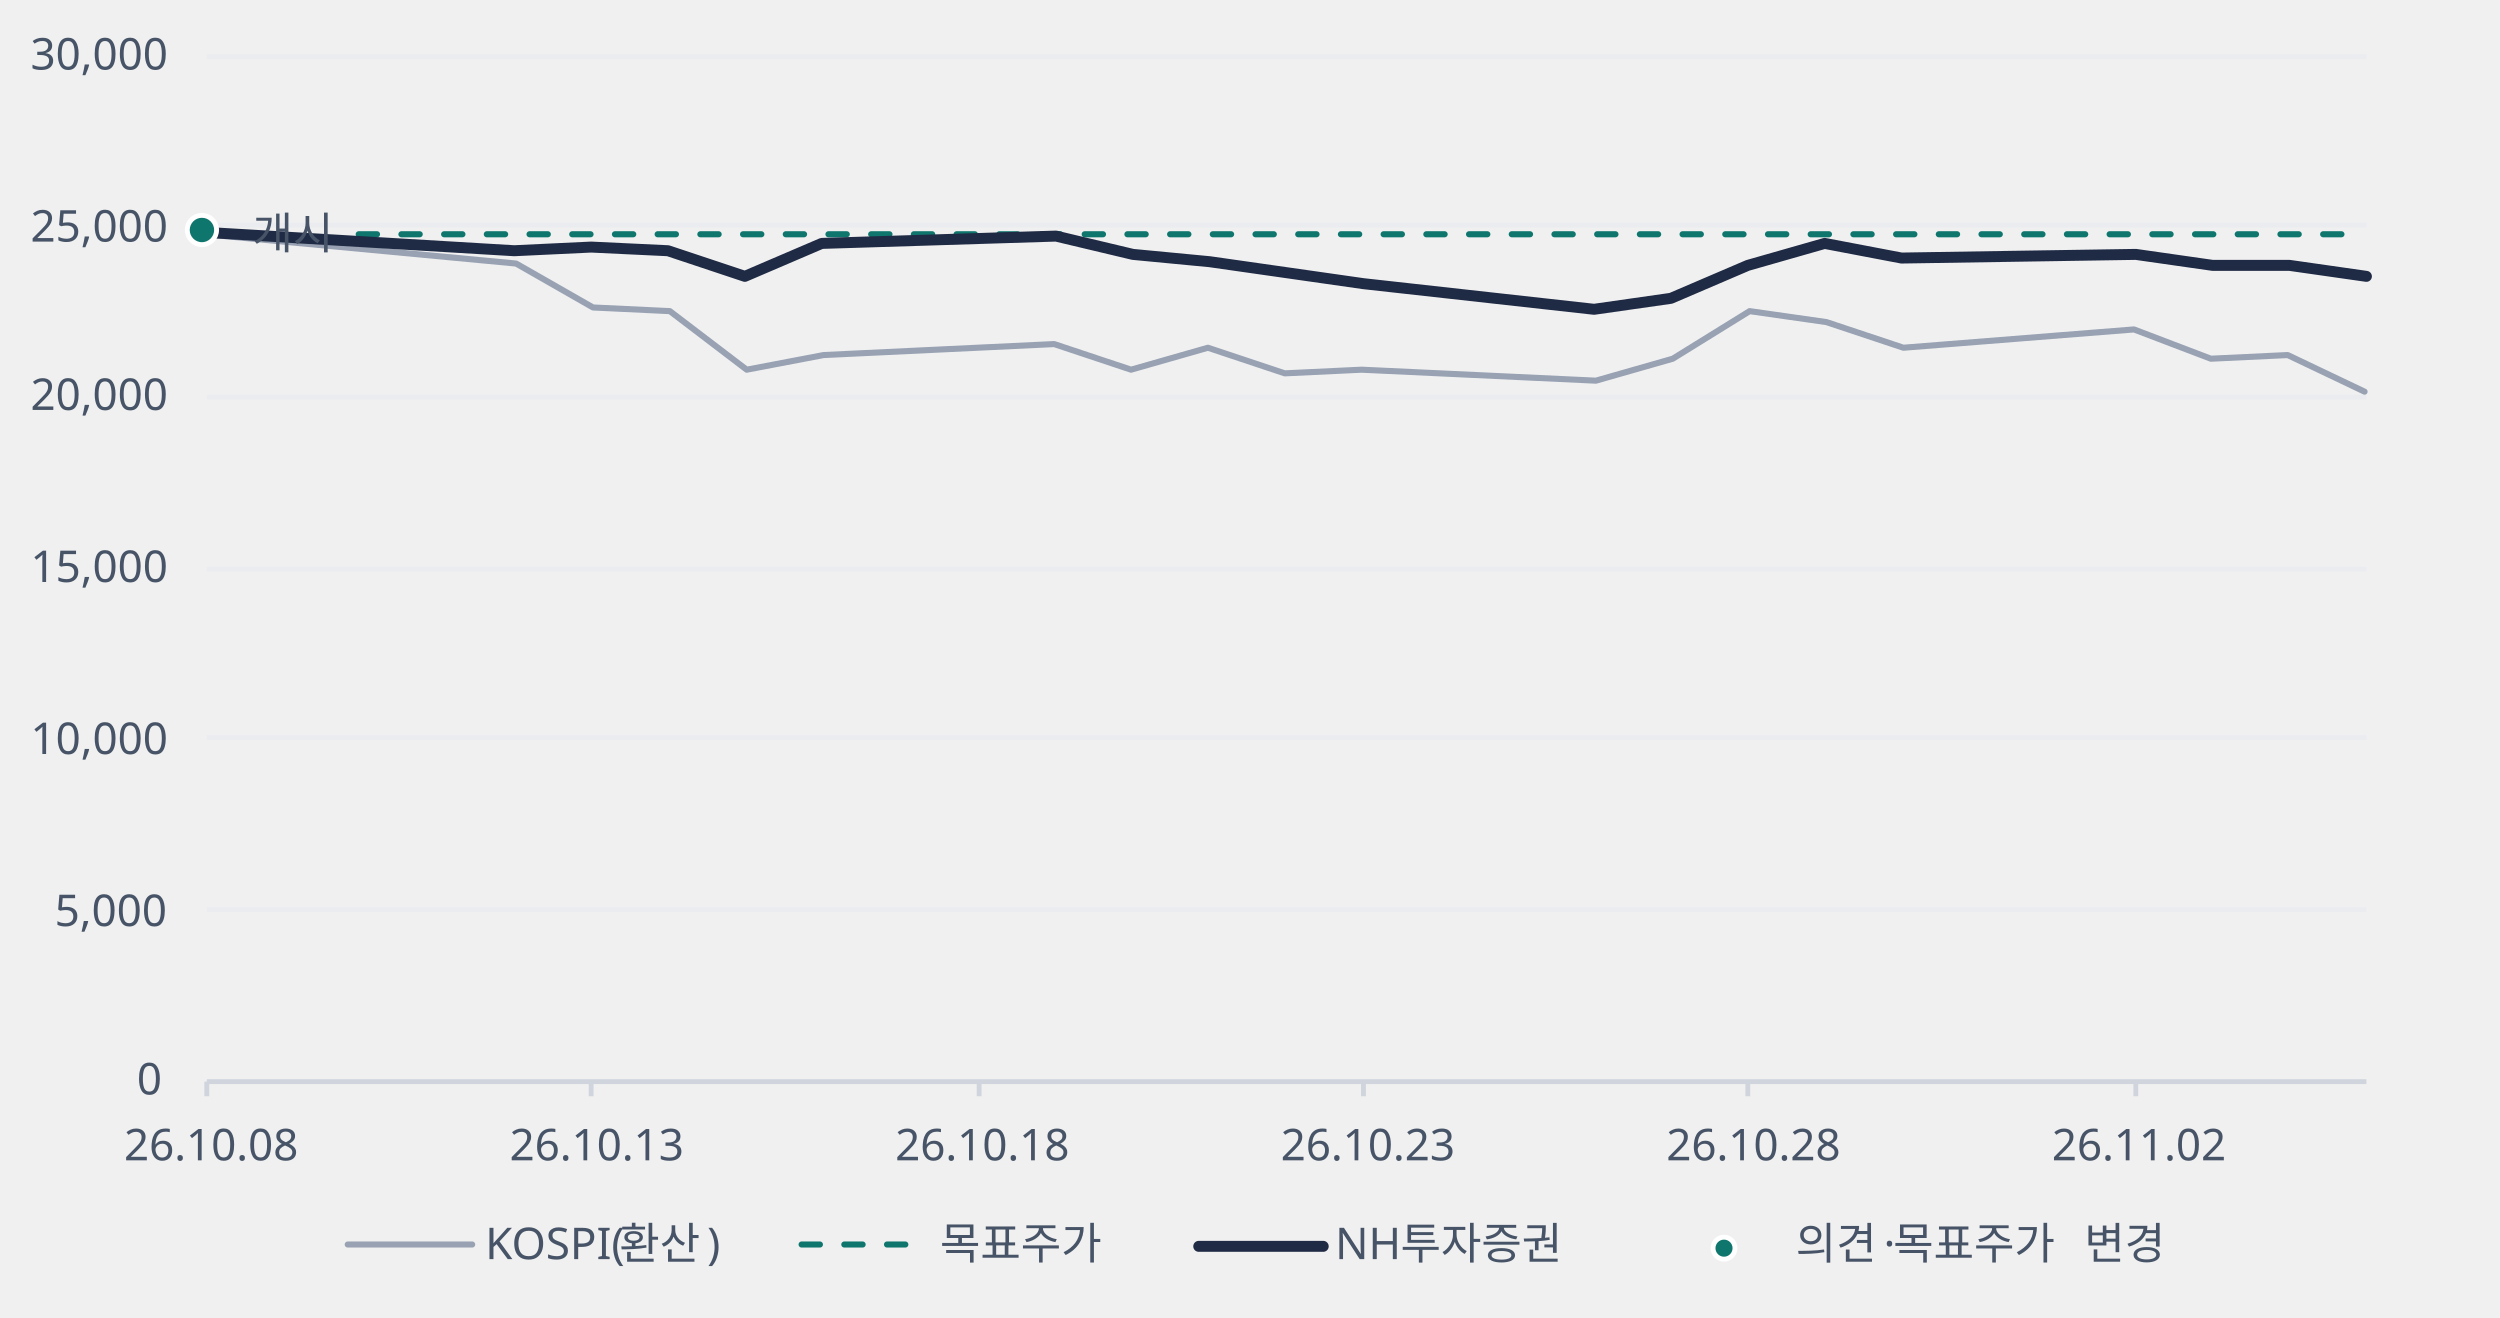
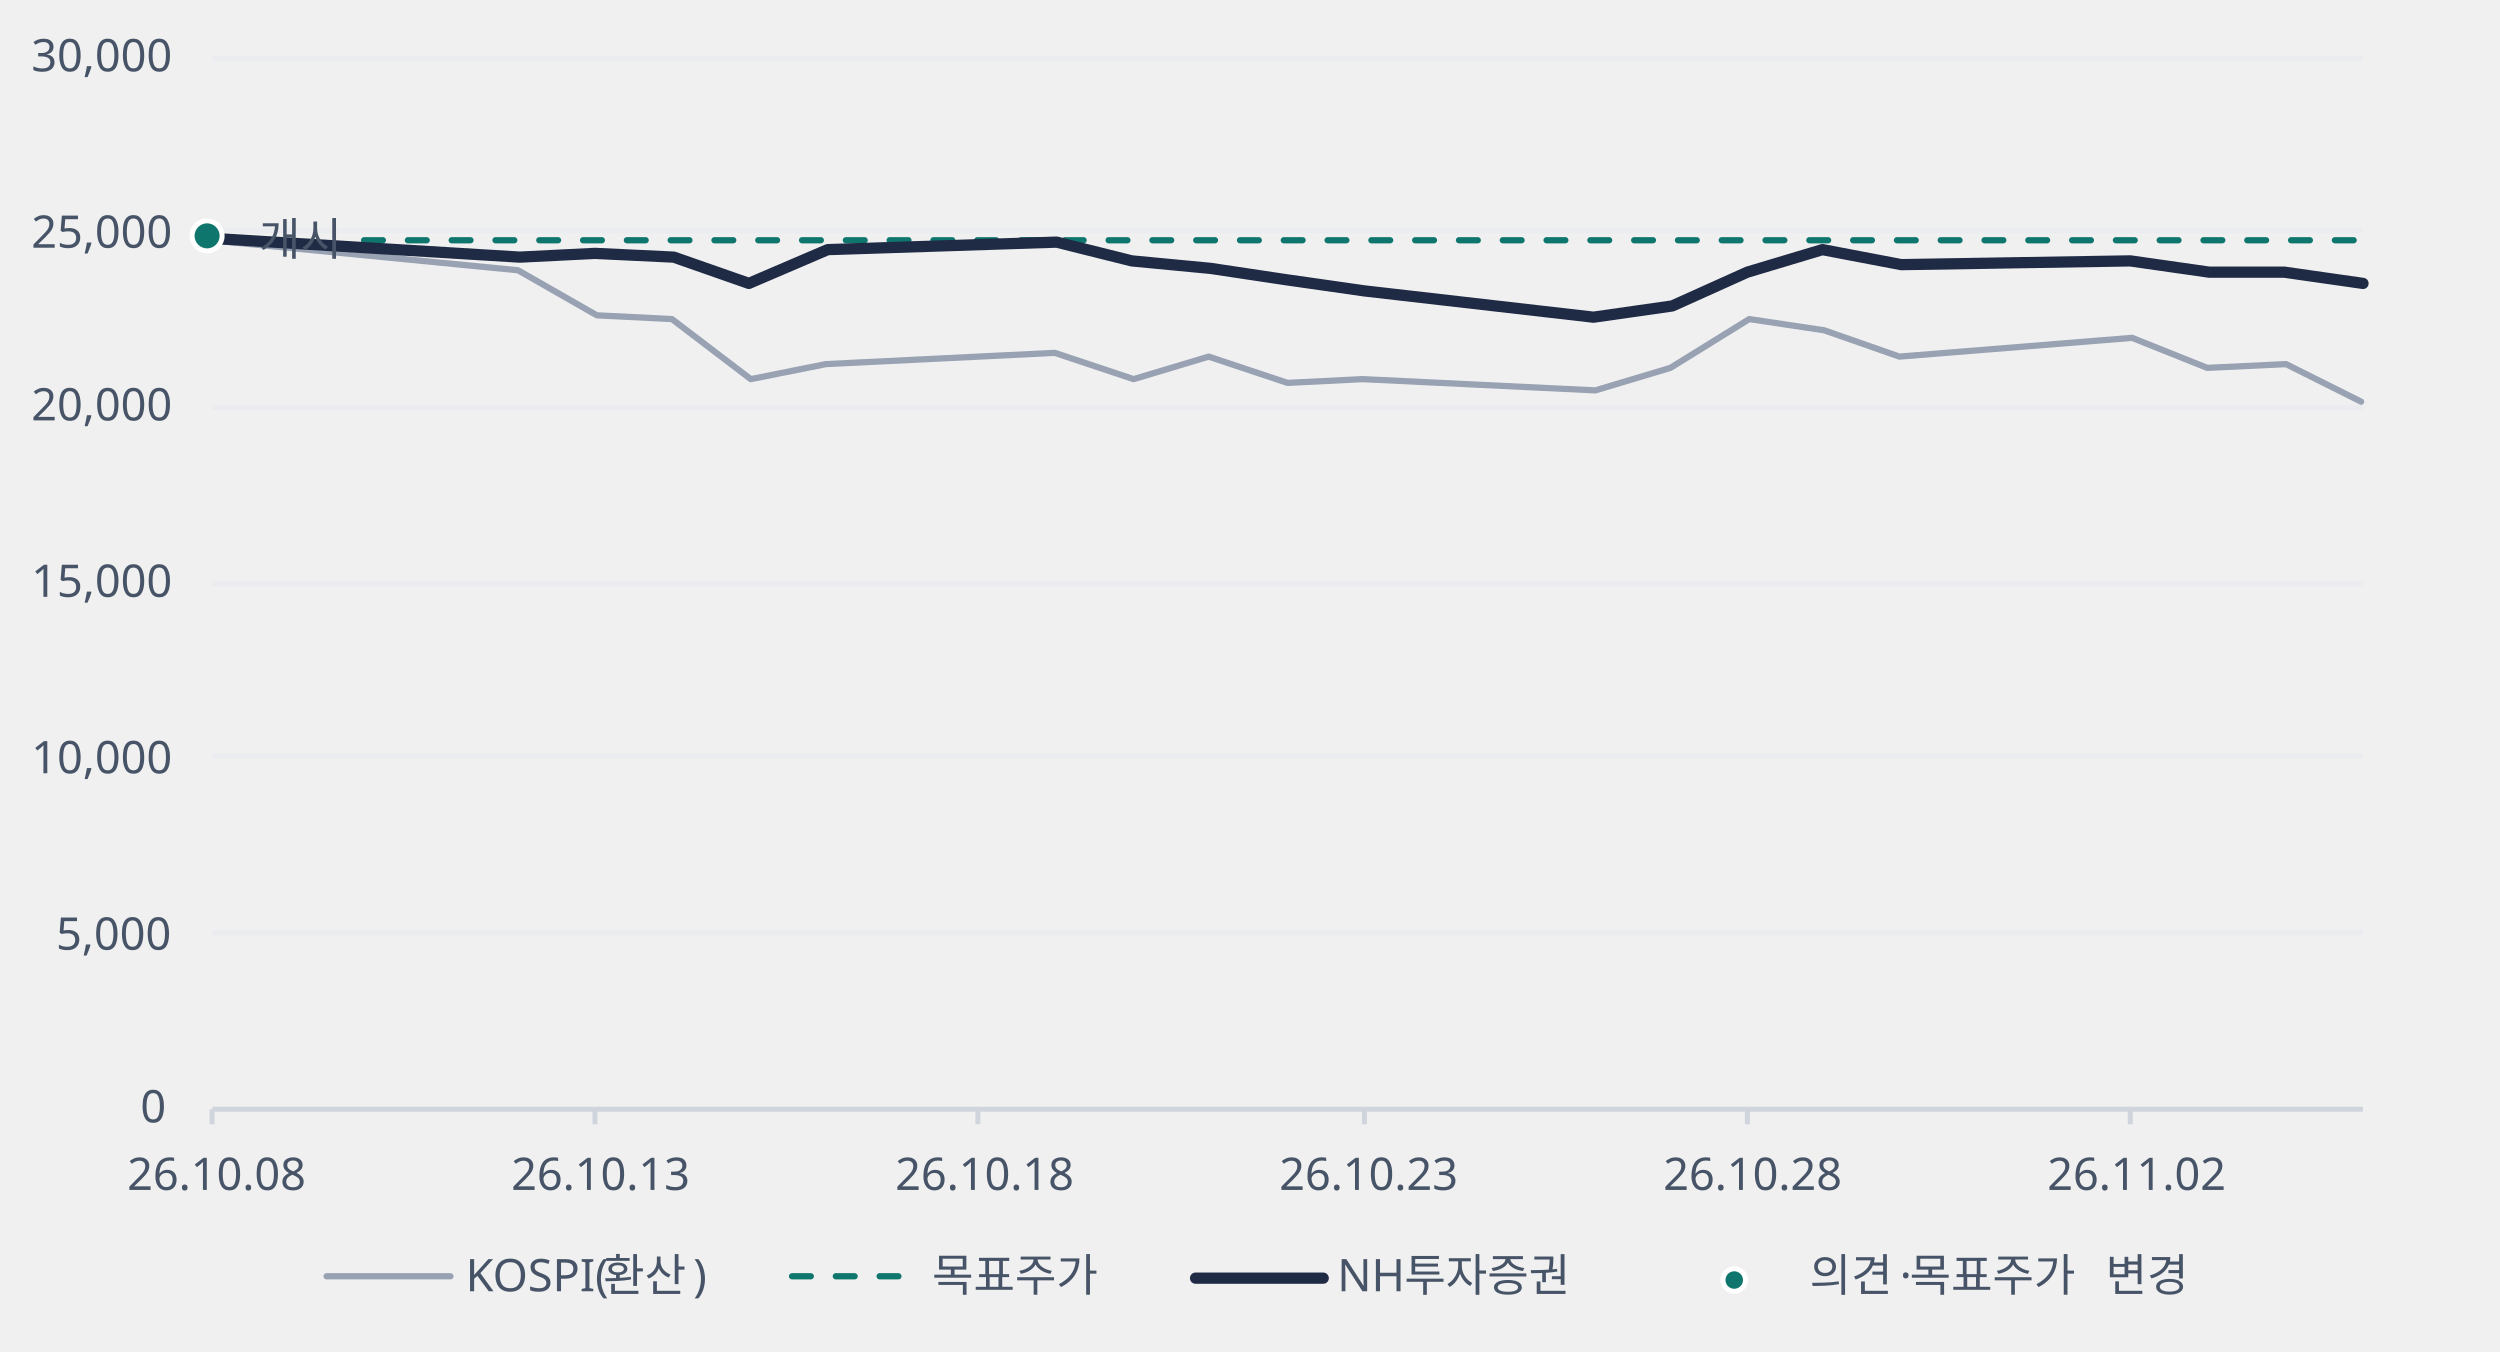
- <svg xmlns="http://www.w3.org/2000/svg" width="683" height="360" xml:space="preserve" overflow="hidden">
+ <svg xmlns="http://www.w3.org/2000/svg" width="666" height="360" xml:space="preserve" overflow="hidden">
  <defs>
    <clipPath id="clip0">
-       <rect x="763" y="13" width="683" height="360" />
+       <rect x="971" y="13" width="666" height="360" />
    </clipPath>
  </defs>
-   <g clip-path="url(#clip0)" transform="translate(-763 -13)">
+   <g clip-path="url(#clip0)" transform="translate(-971 -13)">
    <g>
-       <path d="M819.5 261.5 1409.5 261.5M819.5 214.5 1409.5 214.5M819.5 168.5 1409.5 168.5M819.5 121.5 1409.5 121.5M819.5 74.5 1409.5 74.5M819.5 28.5 1409.5 28.5" stroke="#EAECF0" stroke-width="1.333" stroke-linejoin="round" stroke-miterlimit="10" fill="none" />
+       <path d="M1027.5 261.5 1600.5 261.5M1027.5 214.5 1600.5 214.5M1027.5 168.5 1600.5 168.5M1027.5 121.5 1600.5 121.5M1027.5 74.5 1600.5 74.5M1027.5 28.5 1600.5 28.5" stroke="#EAECF0" stroke-width="1.333" stroke-linejoin="round" stroke-miterlimit="10" fill="none" />
    </g>
    <g>
-       <path d="M819.5 308.5 1409.5 308.5" stroke="#D0D5DD" stroke-width="1.333" stroke-linejoin="round" stroke-miterlimit="10" fill="none" fill-rule="evenodd" />
+       <path d="M1027.5 308.5 1600.5 308.5" stroke="#D0D5DD" stroke-width="1.333" stroke-linejoin="round" stroke-miterlimit="10" fill="none" fill-rule="evenodd" />
    </g>
    <g>
-       <path d="M819.5 308.5 819.5 312.5M924.5 308.5 924.5 312.5M1030.5 308.5 1030.5 312.5M1135.5 308.5 1135.5 312.5M1240.5 308.5 1240.5 312.5M1346.5 308.5 1346.5 312.5" stroke="#D0D5DD" stroke-width="1.333" stroke-linejoin="round" stroke-miterlimit="10" fill="none" />
+       <path d="M1027.5 308.5 1027.5 312.5M1129.5 308.5 1129.5 312.5M1231.5 308.5 1231.5 312.5M1334.5 308.5 1334.5 312.5M1436.5 308.5 1436.5 312.5M1538.5 308.5 1538.5 312.5" stroke="#D0D5DD" stroke-width="1.333" stroke-linejoin="round" stroke-miterlimit="10" fill="none" />
    </g>
    <g>
-       <path d="M819 77 904 85 925 97 946 98 967 114 988 110 1051 107 1072 114 1093 108 1114 115 1135 114 1199 117 1220 111 1241 98 1262 101 1283 108 1346 103 1367 111 1388 110 1409 120" stroke="#98A2B3" stroke-width="1.667" stroke-linecap="round" stroke-linejoin="round" stroke-miterlimit="10" fill="none" />
+       <path d="M1027 77 1109 85 1130 97 1150 98 1171 114 1191 110 1252 107 1273 114 1293 108 1314 115 1334 114 1396 117 1416 111 1437 98 1457 101 1477 108 1539 103 1559 111 1580 110 1600 120" stroke="#98A2B3" stroke-width="1.667" stroke-linecap="round" stroke-linejoin="round" stroke-miterlimit="10" fill="none" />
    </g>
    <g>
-       <path d="M861 77 1409 77" stroke="#0F766E" stroke-width="1.667" stroke-linecap="round" stroke-linejoin="round" stroke-miterlimit="10" stroke-dasharray="5 6.667" fill="none" />
+       <path d="M1068 77 1600 77" stroke="#0F766E" stroke-width="1.667" stroke-linecap="round" stroke-linejoin="round" stroke-miterlimit="10" stroke-dasharray="5 6.667" fill="none" />
    </g>
    <g>
-       <path d="M819.5 76.5 903.5 81.5 924.5 80.5 945.5 81.5 966.5 88.5 987.5 79.5 1051.5 77.5 1072.5 82.5 1093.5 84.5 1114.5 87.5 1135.5 90.5 1198.5 97.5 1219.5 94.5 1240.5 85.5 1261.5 79.5 1282.5 83.5 1346.5 82.5 1367.5 85.5 1388.5 85.5 1409.5 88.5" stroke="#1F2A44" stroke-width="3" stroke-linecap="round" stroke-linejoin="round" stroke-miterlimit="10" fill="none" />
+       <path d="M1027.5 76.5 1109.5 81.5 1129.5 80.5 1150.5 81.5 1170.5 88.5 1191.5 79.5 1252.5 77.5 1272.5 82.5 1293.5 84.5 1313.5 87.5 1334.5 90.5 1395.5 97.5 1416.5 94.5 1436.5 85.5 1456.5 79.5 1477.5 83.5 1538.5 82.5 1559.5 85.5 1579.5 85.5 1600.5 88.5" stroke="#1F2A44" stroke-width="3" stroke-linecap="round" stroke-linejoin="round" stroke-miterlimit="10" fill="none" />
    </g>
    <g>
-       <path d="M822.167 75.833C822.167 78.042 820.376 79.833 818.167 79.833 815.958 79.833 814.167 78.042 814.167 75.833 814.167 73.624 815.958 71.833 818.167 71.833 820.376 71.833 822.167 73.624 822.167 75.833Z" stroke="#FFFFFF" stroke-width="1.333" stroke-linejoin="round" stroke-miterlimit="10" fill="#0F766E" />
+       <path d="M1030.17 75.833C1030.17 78.042 1028.38 79.833 1026.17 79.833 1023.96 79.833 1022.17 78.042 1022.17 75.833 1022.17 73.624 1023.96 71.833 1026.17 71.833 1028.38 71.833 1030.17 73.624 1030.17 75.833Z" stroke="#FFFFFF" stroke-width="1.333" stroke-linejoin="round" stroke-miterlimit="10" fill="#0F766E" />
    </g>
    <g>
-       <text fill="#475467" font-family="Malgun Gothic,Malgun Gothic_MSFontService,sans-serif" font-weight="400" font-size="12" transform="translate(831.994 81)">개시</text>
+       <text fill="#475467" font-family="Malgun Gothic,Malgun Gothic_MSFontService,sans-serif" font-weight="400" font-size="12" transform="translate(1039.99 81)">개시</text>
    </g>
    <g>
-       <text fill="#475467" font-family="Malgun Gothic,Malgun Gothic_MSFontService,sans-serif" font-weight="400" font-size="12" transform="translate(800.387 312)">0</text>
+       <text fill="#475467" font-family="Malgun Gothic,Malgun Gothic_MSFontService,sans-serif" font-weight="400" font-size="12" transform="translate(1008.39 312)">0</text>
    </g>
    <g>
-       <text fill="#475467" font-family="Malgun Gothic,Malgun Gothic_MSFontService,sans-serif" font-weight="400" font-size="12" transform="translate(777.94 266)">5,000</text>
+       <text fill="#475467" font-family="Malgun Gothic,Malgun Gothic_MSFontService,sans-serif" font-weight="400" font-size="12" transform="translate(985.94 266)">5,000</text>
    </g>
    <g>
-       <text fill="#475467" font-family="Malgun Gothic,Malgun Gothic_MSFontService,sans-serif" font-weight="400" font-size="12" transform="translate(771.333 219)">10,000</text>
+       <text fill="#475467" font-family="Malgun Gothic,Malgun Gothic_MSFontService,sans-serif" font-weight="400" font-size="12" transform="translate(979.333 219)">10,000</text>
    </g>
    <g>
-       <text fill="#475467" font-family="Malgun Gothic,Malgun Gothic_MSFontService,sans-serif" font-weight="400" font-size="12" transform="translate(771.333 172)">15,000</text>
+       <text fill="#475467" font-family="Malgun Gothic,Malgun Gothic_MSFontService,sans-serif" font-weight="400" font-size="12" transform="translate(979.333 172)">15,000</text>
    </g>
    <g>
-       <text fill="#475467" font-family="Malgun Gothic,Malgun Gothic_MSFontService,sans-serif" font-weight="400" font-size="12" transform="translate(771.333 125)">20,000</text>
+       <text fill="#475467" font-family="Malgun Gothic,Malgun Gothic_MSFontService,sans-serif" font-weight="400" font-size="12" transform="translate(979.333 125)">20,000</text>
    </g>
    <g>
-       <text fill="#475467" font-family="Malgun Gothic,Malgun Gothic_MSFontService,sans-serif" font-weight="400" font-size="12" transform="translate(771.333 79)">25,000</text>
+       <text fill="#475467" font-family="Malgun Gothic,Malgun Gothic_MSFontService,sans-serif" font-weight="400" font-size="12" transform="translate(979.333 79)">25,000</text>
    </g>
    <g>
-       <text fill="#475467" font-family="Malgun Gothic,Malgun Gothic_MSFontService,sans-serif" font-weight="400" font-size="12" transform="translate(771.333 32)">30,000</text>
+       <text fill="#475467" font-family="Malgun Gothic,Malgun Gothic_MSFontService,sans-serif" font-weight="400" font-size="12" transform="translate(979.333 32)">30,000</text>
    </g>
    <g>
-       <text fill="#475467" font-family="Malgun Gothic,Malgun Gothic_MSFontService,sans-serif" font-weight="400" font-size="12" transform="translate(796.88 330)">26.10.08</text>
+       <text fill="#475467" font-family="Malgun Gothic,Malgun Gothic_MSFontService,sans-serif" font-weight="400" font-size="12" transform="translate(1004.88 330)">26.10.08</text>
    </g>
    <g>
-       <text fill="#475467" font-family="Malgun Gothic,Malgun Gothic_MSFontService,sans-serif" font-weight="400" font-size="12" transform="translate(902.218 330)">26.10.13</text>
+       <text fill="#475467" font-family="Malgun Gothic,Malgun Gothic_MSFontService,sans-serif" font-weight="400" font-size="12" transform="translate(1107.18 330)">26.10.13</text>
    </g>
    <g>
-       <text fill="#475467" font-family="Malgun Gothic,Malgun Gothic_MSFontService,sans-serif" font-weight="400" font-size="12" transform="translate(1007.56 330)">26.10.18</text>
+       <text fill="#475467" font-family="Malgun Gothic,Malgun Gothic_MSFontService,sans-serif" font-weight="400" font-size="12" transform="translate(1209.48 330)">26.10.18</text>
    </g>
    <g>
-       <text fill="#475467" font-family="Malgun Gothic,Malgun Gothic_MSFontService,sans-serif" font-weight="400" font-size="12" transform="translate(1112.89 330)">26.10.23</text>
+       <text fill="#475467" font-family="Malgun Gothic,Malgun Gothic_MSFontService,sans-serif" font-weight="400" font-size="12" transform="translate(1311.79 330)">26.10.23</text>
    </g>
    <g>
-       <text fill="#475467" font-family="Malgun Gothic,Malgun Gothic_MSFontService,sans-serif" font-weight="400" font-size="12" transform="translate(1218.23 330)">26.10.28</text>
+       <text fill="#475467" font-family="Malgun Gothic,Malgun Gothic_MSFontService,sans-serif" font-weight="400" font-size="12" transform="translate(1414.09 330)">26.10.28</text>
    </g>
    <g>
-       <text fill="#475467" font-family="Malgun Gothic,Malgun Gothic_MSFontService,sans-serif" font-weight="400" font-size="12" transform="translate(1323.57 330)">26.11.02</text>
+       <text fill="#475467" font-family="Malgun Gothic,Malgun Gothic_MSFontService,sans-serif" font-weight="400" font-size="12" transform="translate(1516.39 330)">26.11.02</text>
    </g>
    <g>
-       <path d="M858 353 892 353" stroke="#98A2B3" stroke-width="1.667" stroke-linecap="round" stroke-linejoin="round" stroke-miterlimit="10" fill="none" fill-rule="evenodd" />
+       <path d="M1058 353 1091 353" stroke="#98A2B3" stroke-width="1.667" stroke-linecap="round" stroke-linejoin="round" stroke-miterlimit="10" fill="none" fill-rule="evenodd" />
    </g>
    <g>
-       <text fill="#475467" font-family="Malgun Gothic,Malgun Gothic_MSFontService,sans-serif" font-weight="400" font-size="12" transform="translate(895.564 357)">KOSPI(</text>
+       <text fill="#475467" font-family="Malgun Gothic,Malgun Gothic_MSFontService,sans-serif" font-weight="400" font-size="12" transform="translate(1095.06 357)">KOSPI(</text>
    </g>
    <g>
-       <text fill="#475467" font-family="Malgun Gothic,Malgun Gothic_MSFontService,sans-serif" font-weight="400" font-size="12" transform="translate(932.184 357)">환산</text>
+       <text fill="#475467" font-family="Malgun Gothic,Malgun Gothic_MSFontService,sans-serif" font-weight="400" font-size="12" transform="translate(1131.68 357)">환산</text>
    </g>
    <g>
-       <text fill="#475467" font-family="Malgun Gothic,Malgun Gothic_MSFontService,sans-serif" font-weight="400" font-size="12" transform="translate(956.184 357)">)</text>
+       <text fill="#475467" font-family="Malgun Gothic,Malgun Gothic_MSFontService,sans-serif" font-weight="400" font-size="12" transform="translate(1155.68 357)">)</text>
    </g>
    <g>
-       <path d="M982 353 1016 353" stroke="#0F766E" stroke-width="1.667" stroke-linecap="round" stroke-linejoin="round" stroke-miterlimit="10" stroke-dasharray="5 6.667" fill="none" fill-rule="evenodd" />
+       <path d="M1182 353 1216 353" stroke="#0F766E" stroke-width="1.667" stroke-linecap="round" stroke-linejoin="round" stroke-miterlimit="10" stroke-dasharray="5 6.667" fill="none" fill-rule="evenodd" />
    </g>
    <g>
-       <text fill="#475467" font-family="Malgun Gothic,Malgun Gothic_MSFontService,sans-serif" font-weight="400" font-size="12" transform="translate(1019.8 357)">목표주가</text>
+       <text fill="#475467" font-family="Malgun Gothic,Malgun Gothic_MSFontService,sans-serif" font-weight="400" font-size="12" transform="translate(1219.3 357)">목표주가</text>
    </g>
    <g>
-       <path d="M1090.5 353.5 1124.5 353.5" stroke="#1F2A44" stroke-width="3" stroke-linecap="round" stroke-linejoin="round" stroke-miterlimit="10" fill="none" fill-rule="evenodd" />
+       <path d="M1289.5 353.5 1323.5 353.5" stroke="#1F2A44" stroke-width="3" stroke-linecap="round" stroke-linejoin="round" stroke-miterlimit="10" fill="none" fill-rule="evenodd" />
    </g>
    <g>
-       <text fill="#475467" font-family="Malgun Gothic,Malgun Gothic_MSFontService,sans-serif" font-weight="400" font-size="12" transform="translate(1127.76 357)">NH</text>
+       <text fill="#475467" font-family="Malgun Gothic,Malgun Gothic_MSFontService,sans-serif" font-weight="400" font-size="12" transform="translate(1327.26 357)">NH</text>
    </g>
    <g>
-       <text fill="#475467" font-family="Malgun Gothic,Malgun Gothic_MSFontService,sans-serif" font-weight="400" font-size="12" transform="translate(1145.63 357)">투자증권</text>
+       <text fill="#475467" font-family="Malgun Gothic,Malgun Gothic_MSFontService,sans-serif" font-weight="400" font-size="12" transform="translate(1345.13 357)">투자증권</text>
    </g>
    <g>
-       <path d="M1237 354C1237 355.657 1235.66 357 1234 357 1232.34 357 1231 355.657 1231 354 1231 352.343 1232.34 351 1234 351 1235.66 351 1237 352.343 1237 354Z" stroke="#FFFFFF" stroke-width="1.333" stroke-linejoin="round" stroke-miterlimit="10" fill="#0F766E" />
+       <path d="M1436 354C1436 355.657 1434.66 357 1433 357 1431.34 357 1430 355.657 1430 354 1430 352.343 1431.34 351 1433 351 1434.66 351 1436 352.343 1436 354Z" stroke="#FFFFFF" stroke-width="1.333" stroke-linejoin="round" stroke-miterlimit="10" fill="#0F766E" />
    </g>
    <g>
-       <text fill="#475467" font-family="Malgun Gothic,Malgun Gothic_MSFontService,sans-serif" font-weight="400" font-size="12" transform="translate(1253.59 357)">의견</text>
+       <text fill="#475467" font-family="Malgun Gothic,Malgun Gothic_MSFontService,sans-serif" font-weight="400" font-size="12" transform="translate(1453.09 357)">의견</text>
    </g>
    <g>
-       <text fill="#475467" font-family="Malgun Gothic,Malgun Gothic_MSFontService,sans-serif" font-weight="400" font-size="12" transform="translate(1277.59 357)">·</text>
+       <text fill="#475467" font-family="Malgun Gothic,Malgun Gothic_MSFontService,sans-serif" font-weight="400" font-size="12" transform="translate(1477.09 357)">·</text>
    </g>
    <g>
-       <text fill="#475467" font-family="Malgun Gothic,Malgun Gothic_MSFontService,sans-serif" font-weight="400" font-size="12" transform="translate(1280.22 357)">목표주가</text>
+       <text fill="#475467" font-family="Malgun Gothic,Malgun Gothic_MSFontService,sans-serif" font-weight="400" font-size="12" transform="translate(1479.72 357)">목표주가</text>
    </g>
    <g>
-       <text fill="#475467" font-family="Malgun Gothic,Malgun Gothic_MSFontService,sans-serif" font-weight="400" font-size="12" transform="translate(1332.44 357)">변경</text>
+       <text fill="#475467" font-family="Malgun Gothic,Malgun Gothic_MSFontService,sans-serif" font-weight="400" font-size="12" transform="translate(1531.94 357)">변경</text>
    </g>
  </g>
</svg>
